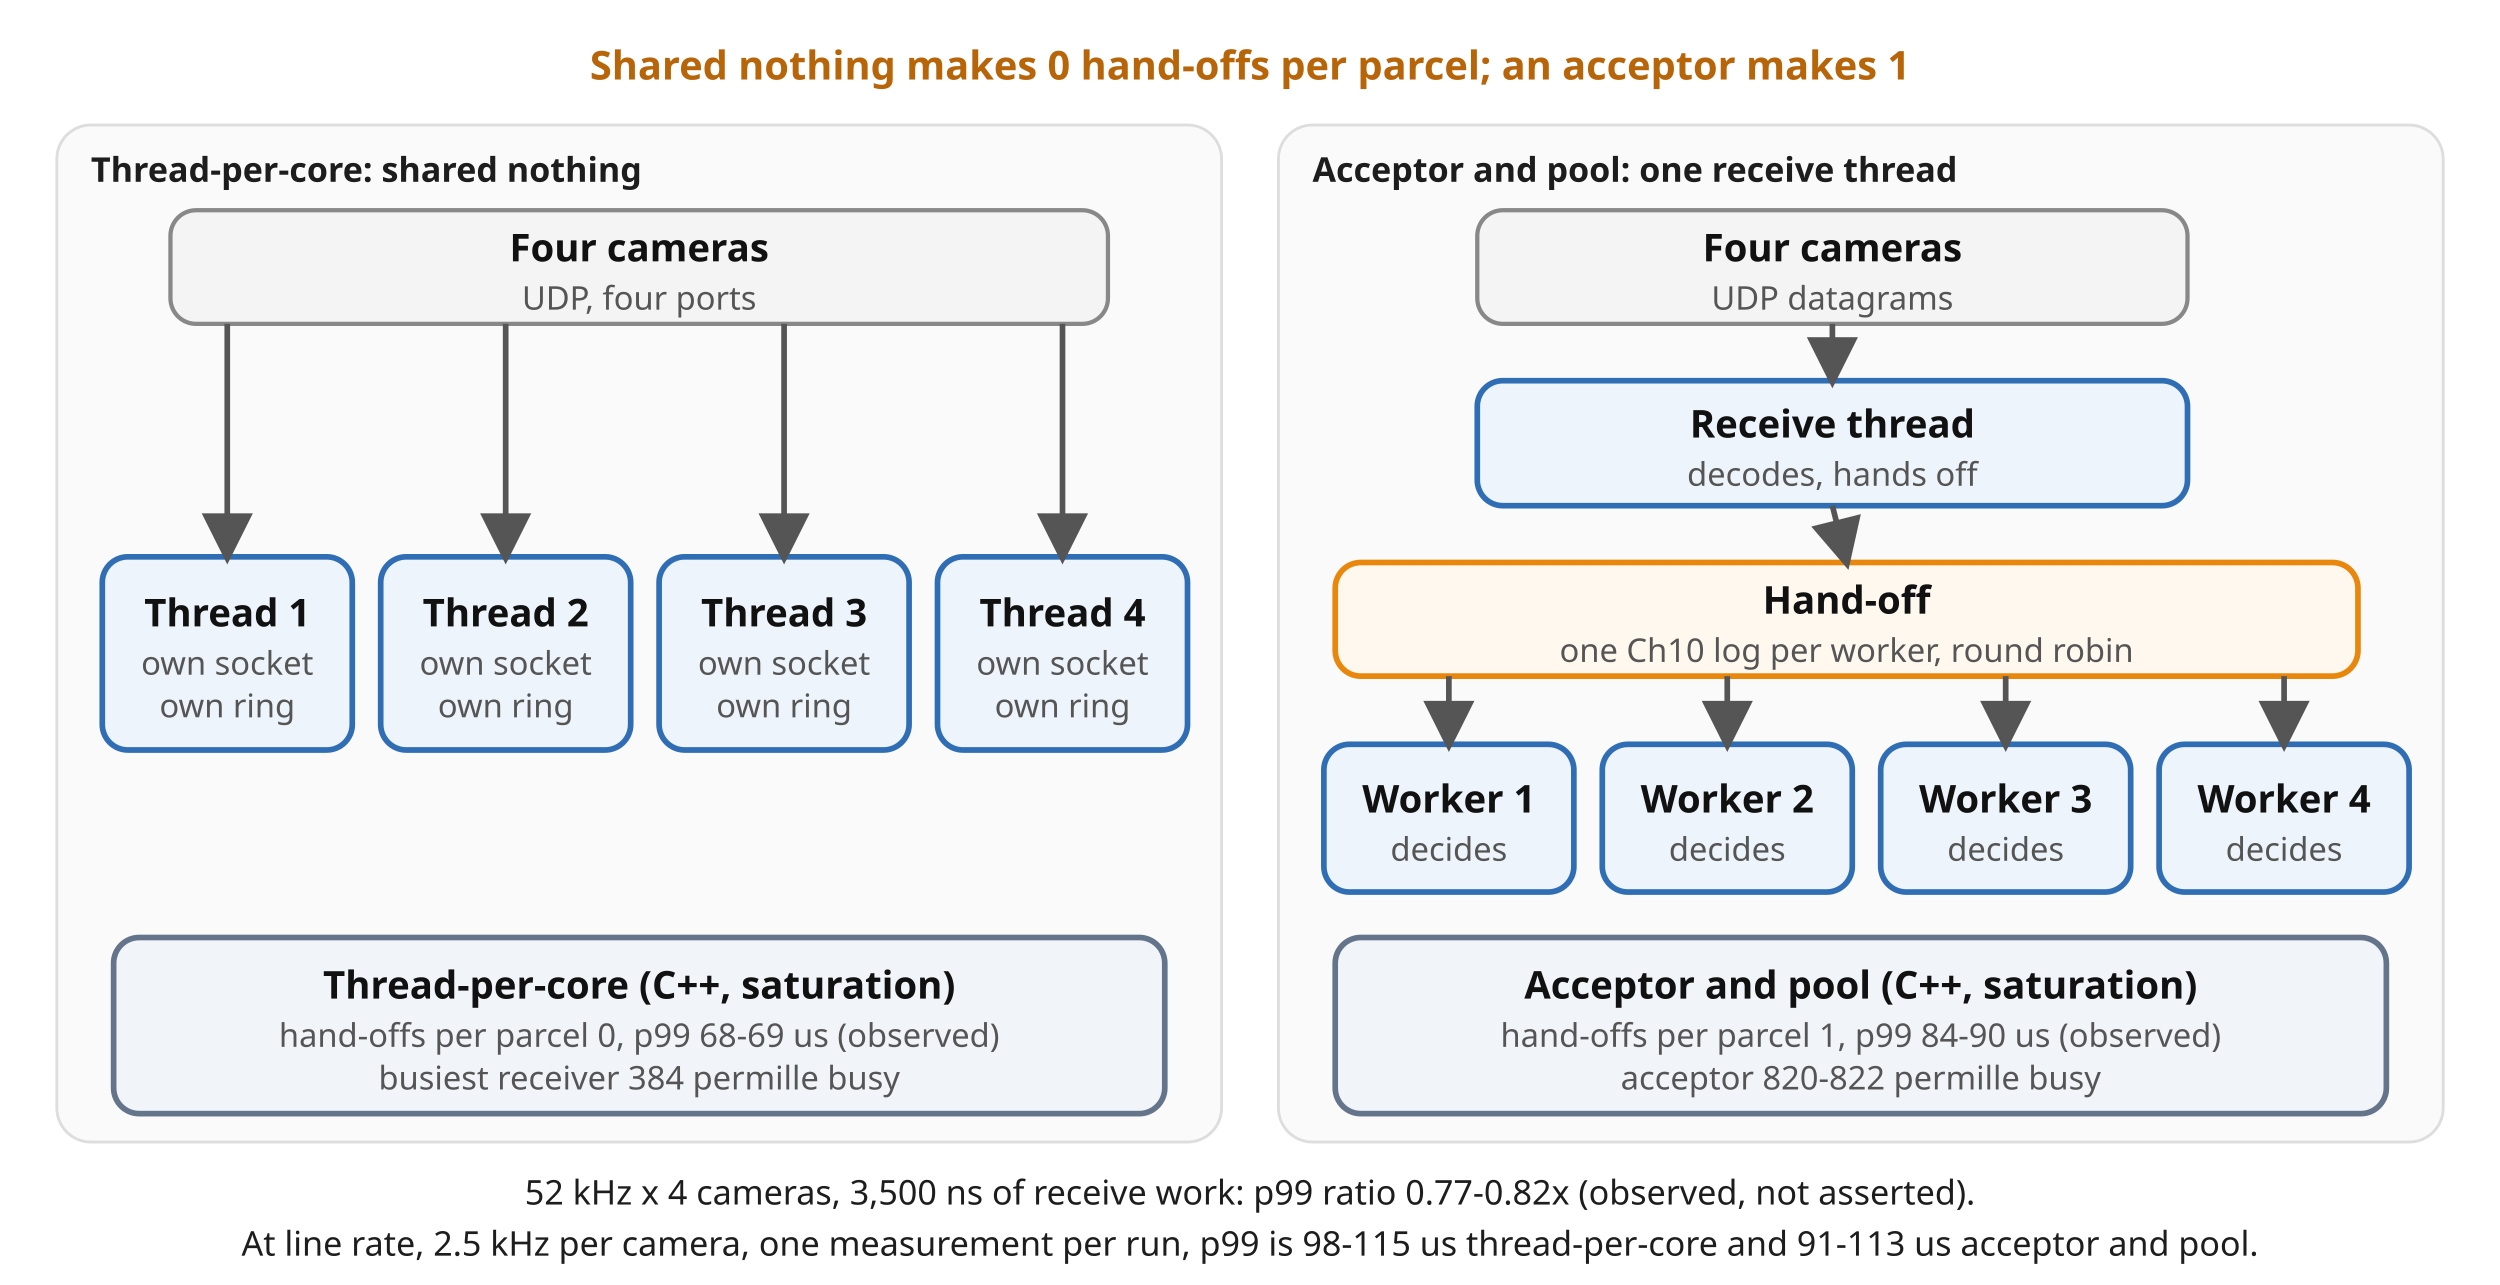
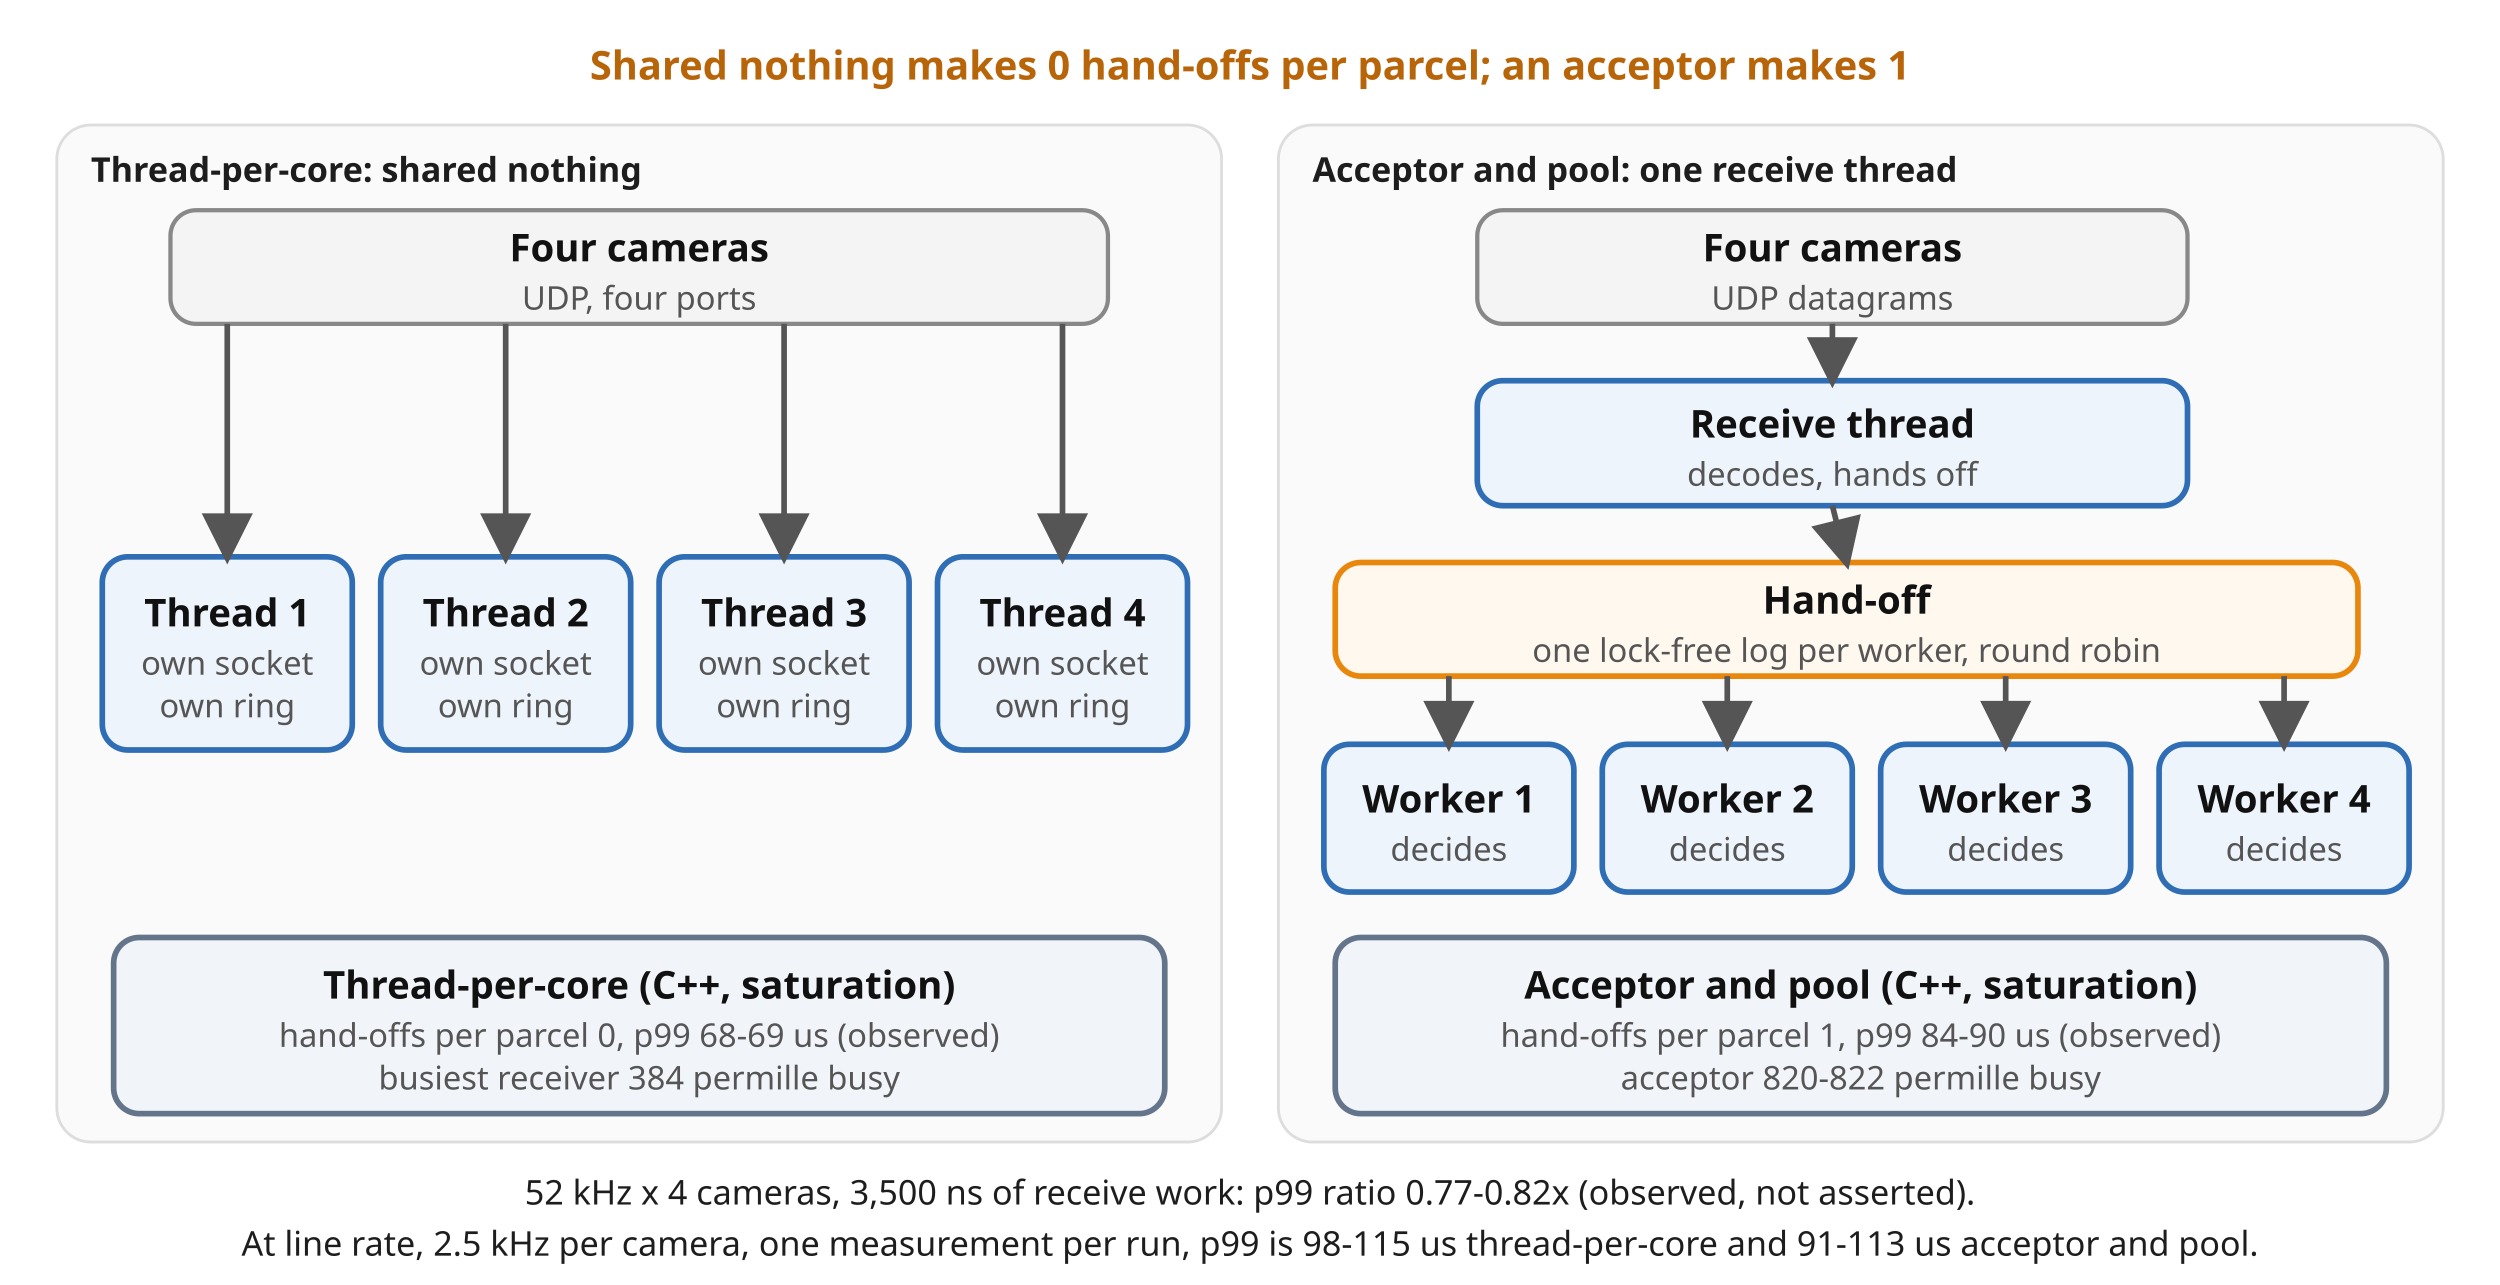
<svg xmlns="http://www.w3.org/2000/svg" viewBox="0 0 880 452" font-family="'Red Hat Text', system-ui, sans-serif" role="img">
  <defs>
    <marker id="a" viewBox="0 0 10 10" refX="8.5" refY="5" markerWidth="9" markerHeight="9" orient="auto-start-reverse">
      <path d="M0,0 L10,5 L0,10 z" fill="#555" />
    </marker>
    <marker id="am" viewBox="0 0 10 10" refX="8.5" refY="5" markerWidth="9" markerHeight="9" orient="auto-start-reverse">
      <path d="M0,0 L10,5 L0,10 z" fill="#b8650a" />
    </marker>
  </defs>
  <rect x="20" y="44" width="410" height="358" rx="12" fill="#fafafa" stroke="#ddd" />
  <text x="32" y="64" font-size="12" font-weight="700" fill="#1d1d1d">Thread-per-core: shared nothing</text>
  <rect x="450" y="44" width="410" height="358" rx="12" fill="#fafafa" stroke="#ddd" />
  <text x="462" y="64" font-size="12" font-weight="700" fill="#1d1d1d">Acceptor and pool: one receive thread</text>
  <rect x="60" y="74" width="330" height="40" rx="9" fill="#f4f4f4" stroke="#888888" stroke-width="1.5" />
  <text x="225.0" y="92.0" font-size="13.5" font-weight="700" fill="#111111" text-anchor="middle">Four cameras</text>
  <text x="225.0" y="109.0" font-size="11.5" fill="#555555" text-anchor="middle">UDP, four ports</text>
  <rect x="36" y="196" width="88" height="68" rx="9" fill="#eef4fb" stroke="#2f6db5" stroke-width="2" />
  <text x="80.0" y="220.5" font-size="13.5" font-weight="700" fill="#111111" text-anchor="middle">Thread 1</text>
  <text x="80.0" y="237.5" font-size="11.5" fill="#555555" text-anchor="middle">own socket</text>
  <text x="80.0" y="252.5" font-size="11.5" fill="#555555" text-anchor="middle">own ring</text>
  <rect x="134" y="196" width="88" height="68" rx="9" fill="#eef4fb" stroke="#2f6db5" stroke-width="2" />
  <text x="178.0" y="220.5" font-size="13.5" font-weight="700" fill="#111111" text-anchor="middle">Thread 2</text>
  <text x="178.0" y="237.5" font-size="11.5" fill="#555555" text-anchor="middle">own socket</text>
  <text x="178.0" y="252.5" font-size="11.5" fill="#555555" text-anchor="middle">own ring</text>
  <rect x="232" y="196" width="88" height="68" rx="9" fill="#eef4fb" stroke="#2f6db5" stroke-width="2" />
  <text x="276.0" y="220.5" font-size="13.5" font-weight="700" fill="#111111" text-anchor="middle">Thread 3</text>
  <text x="276.0" y="237.5" font-size="11.5" fill="#555555" text-anchor="middle">own socket</text>
  <text x="276.0" y="252.5" font-size="11.5" fill="#555555" text-anchor="middle">own ring</text>
  <rect x="330" y="196" width="88" height="68" rx="9" fill="#eef4fb" stroke="#2f6db5" stroke-width="2" />
  <text x="374.0" y="220.5" font-size="13.5" font-weight="700" fill="#111111" text-anchor="middle">Thread 4</text>
  <text x="374.0" y="237.5" font-size="11.5" fill="#555555" text-anchor="middle">own socket</text>
  <text x="374.0" y="252.5" font-size="11.5" fill="#555555" text-anchor="middle">own ring</text>
  <rect x="40" y="330" width="370" height="62" rx="9" fill="#f1f5f9" stroke="#64748b" stroke-width="2" />
  <text x="225.0" y="351.5" font-size="13.5" font-weight="700" fill="#111111" text-anchor="middle">Thread-per-core (C++, saturation)</text>
  <text x="225.0" y="368.5" font-size="11.5" fill="#555555" text-anchor="middle">hand-offs per parcel 0, p99 68-69 us (observed)</text>
  <text x="225.0" y="383.5" font-size="11.5" fill="#555555" text-anchor="middle">busiest receiver 384 permille busy</text>
  <rect x="520" y="74" width="250" height="40" rx="9" fill="#f4f4f4" stroke="#888888" stroke-width="1.5" />
  <text x="645.0" y="92.0" font-size="13.5" font-weight="700" fill="#111111" text-anchor="middle">Four cameras</text>
  <text x="645.0" y="109.0" font-size="11.5" fill="#555555" text-anchor="middle">UDP datagrams</text>
  <rect x="520" y="134" width="250" height="44" rx="9" fill="#eef4fb" stroke="#2f6db5" stroke-width="2" />
  <text x="645.0" y="154.0" font-size="13.5" font-weight="700" fill="#111111" text-anchor="middle">Receive thread</text>
  <text x="645.0" y="171.0" font-size="11.5" fill="#555555" text-anchor="middle">decodes, hands off</text>
  <rect x="470" y="198" width="360" height="40" rx="9" fill="#fff8ef" stroke="#e8870c" stroke-width="2" />
  <text x="650.0" y="216.0" font-size="13.5" font-weight="700" fill="#111111" text-anchor="middle">Hand-off</text>
-   <text x="650.0" y="233.0" font-size="11.5" fill="#555555" text-anchor="middle">one Ch10 log per worker, round robin</text>
+   <text x="650.0" y="233.0" font-size="11.5" fill="#555555" text-anchor="middle">one lock-free log per worker, round robin</text>
  <rect x="466" y="262" width="88" height="52" rx="9" fill="#eef4fb" stroke="#2f6db5" stroke-width="2" />
  <text x="510.0" y="286.0" font-size="13.5" font-weight="700" fill="#111111" text-anchor="middle">Worker 1</text>
  <text x="510.0" y="303.0" font-size="11.5" fill="#555555" text-anchor="middle">decides</text>
  <rect x="564" y="262" width="88" height="52" rx="9" fill="#eef4fb" stroke="#2f6db5" stroke-width="2" />
  <text x="608.0" y="286.0" font-size="13.5" font-weight="700" fill="#111111" text-anchor="middle">Worker 2</text>
  <text x="608.0" y="303.0" font-size="11.5" fill="#555555" text-anchor="middle">decides</text>
  <rect x="662" y="262" width="88" height="52" rx="9" fill="#eef4fb" stroke="#2f6db5" stroke-width="2" />
  <text x="706.0" y="286.0" font-size="13.5" font-weight="700" fill="#111111" text-anchor="middle">Worker 3</text>
  <text x="706.0" y="303.0" font-size="11.5" fill="#555555" text-anchor="middle">decides</text>
  <rect x="760" y="262" width="88" height="52" rx="9" fill="#eef4fb" stroke="#2f6db5" stroke-width="2" />
  <text x="804.0" y="286.0" font-size="13.5" font-weight="700" fill="#111111" text-anchor="middle">Worker 4</text>
  <text x="804.0" y="303.0" font-size="11.5" fill="#555555" text-anchor="middle">decides</text>
  <rect x="470" y="330" width="370" height="62" rx="9" fill="#f1f5f9" stroke="#64748b" stroke-width="2" />
  <text x="655.0" y="351.5" font-size="13.5" font-weight="700" fill="#111111" text-anchor="middle">Acceptor and pool (C++, saturation)</text>
  <text x="655.0" y="368.5" font-size="11.5" fill="#555555" text-anchor="middle">hand-offs per parcel 1, p99 84-90 us (observed)</text>
  <text x="655.0" y="383.5" font-size="11.5" fill="#555555" text-anchor="middle">acceptor 820-822 permille busy</text>
  <path d="M80,114 L80,196" fill="none" stroke="#555" stroke-width="2" marker-end="url(#a)" />
  <path d="M178,114 L178,196" fill="none" stroke="#555" stroke-width="2" marker-end="url(#a)" />
  <path d="M276,114 L276,196" fill="none" stroke="#555" stroke-width="2" marker-end="url(#a)" />
  <path d="M374,114 L374,196" fill="none" stroke="#555" stroke-width="2" marker-end="url(#a)" />
  <path d="M645,114 L645,134" fill="none" stroke="#555" stroke-width="2" marker-end="url(#a)" />
  <path d="M645,178 L650,198" fill="none" stroke="#555" stroke-width="2" marker-end="url(#a)" />
  <path d="M510,238 L510,262" fill="none" stroke="#555" stroke-width="2" marker-end="url(#a)" />
  <path d="M608,238 L608,262" fill="none" stroke="#555" stroke-width="2" marker-end="url(#a)" />
  <path d="M706,238 L706,262" fill="none" stroke="#555" stroke-width="2" marker-end="url(#a)" />
  <path d="M804,238 L804,262" fill="none" stroke="#555" stroke-width="2" marker-end="url(#a)" />
  <text x="440" y="28" font-size="14" fill="#b8650a" text-anchor="middle" font-weight="700">Shared nothing makes 0 hand-offs per parcel; an acceptor makes 1</text>
  <text x="440" y="424" font-size="12" fill="#1d1d1d" text-anchor="middle">52 kHz x 4 cameras, 3,500 ns of receive work: p99 ratio 0.77-0.82x (observed, not asserted).</text>
  <text x="440" y="442" font-size="12" fill="#1d1d1d" text-anchor="middle">At line rate, 2.5 kHz per camera, one measurement per run, p99 is 98-115 us thread-per-core and 91-113 us acceptor and pool.</text>
</svg>
